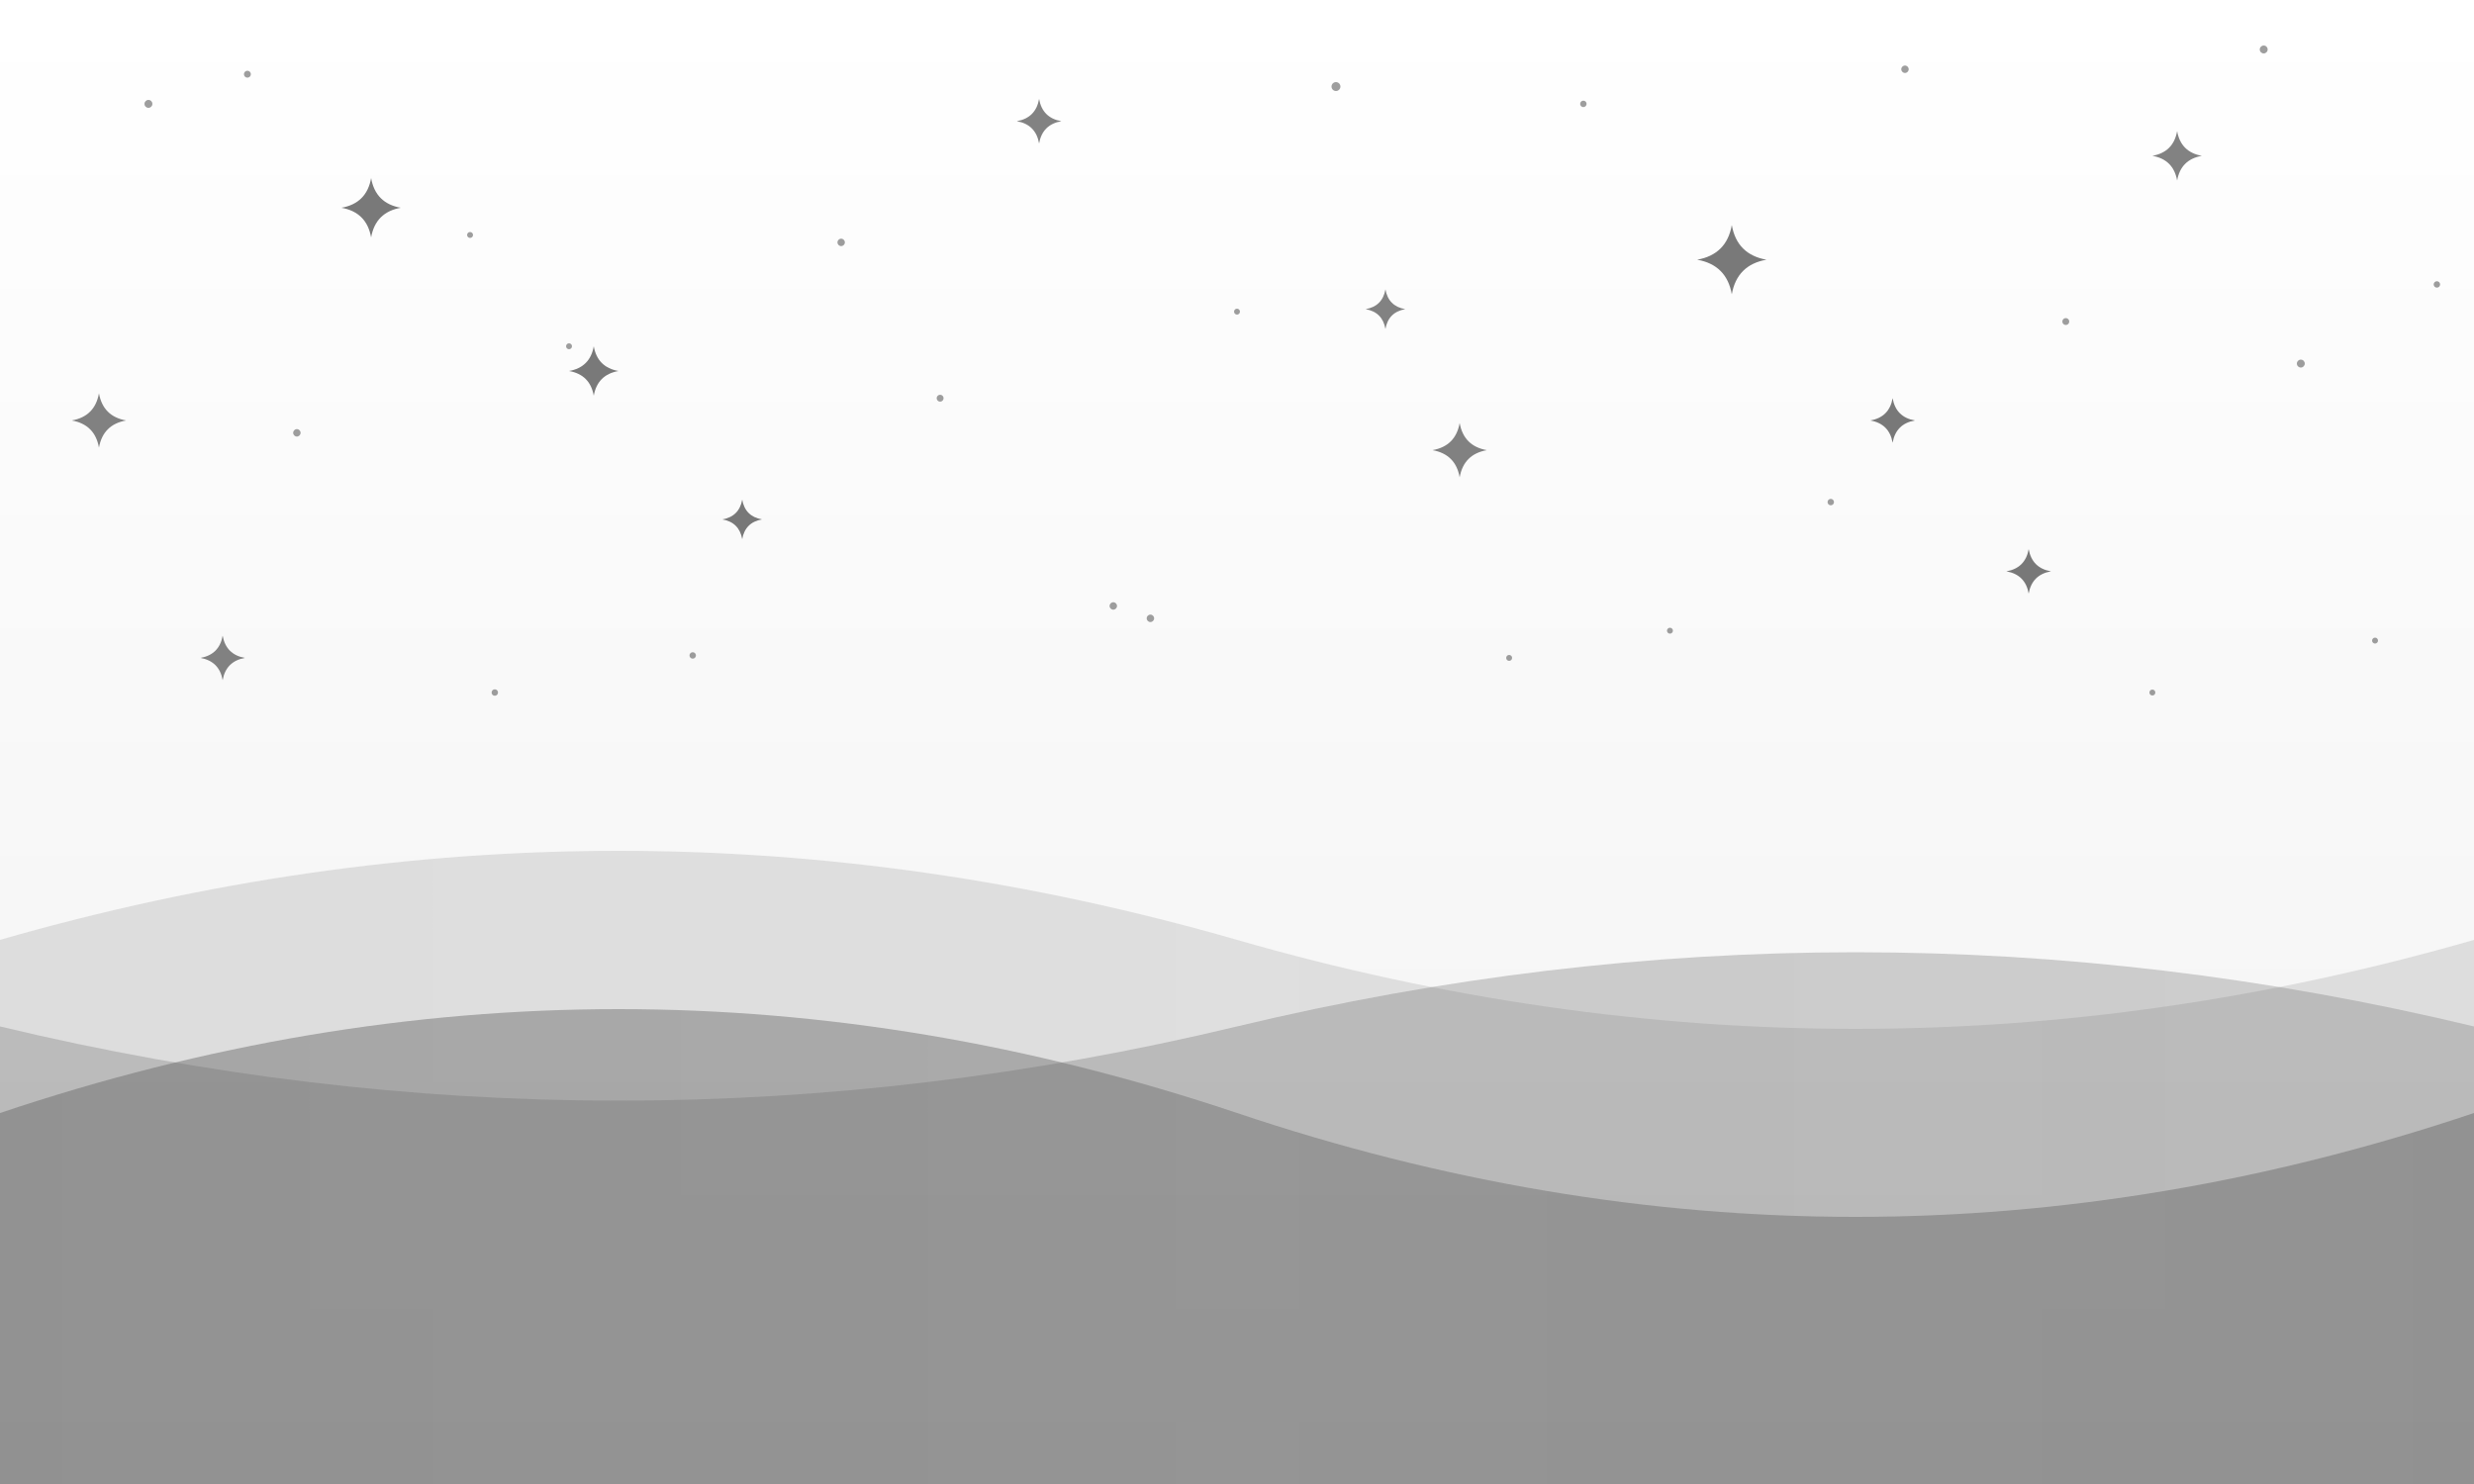
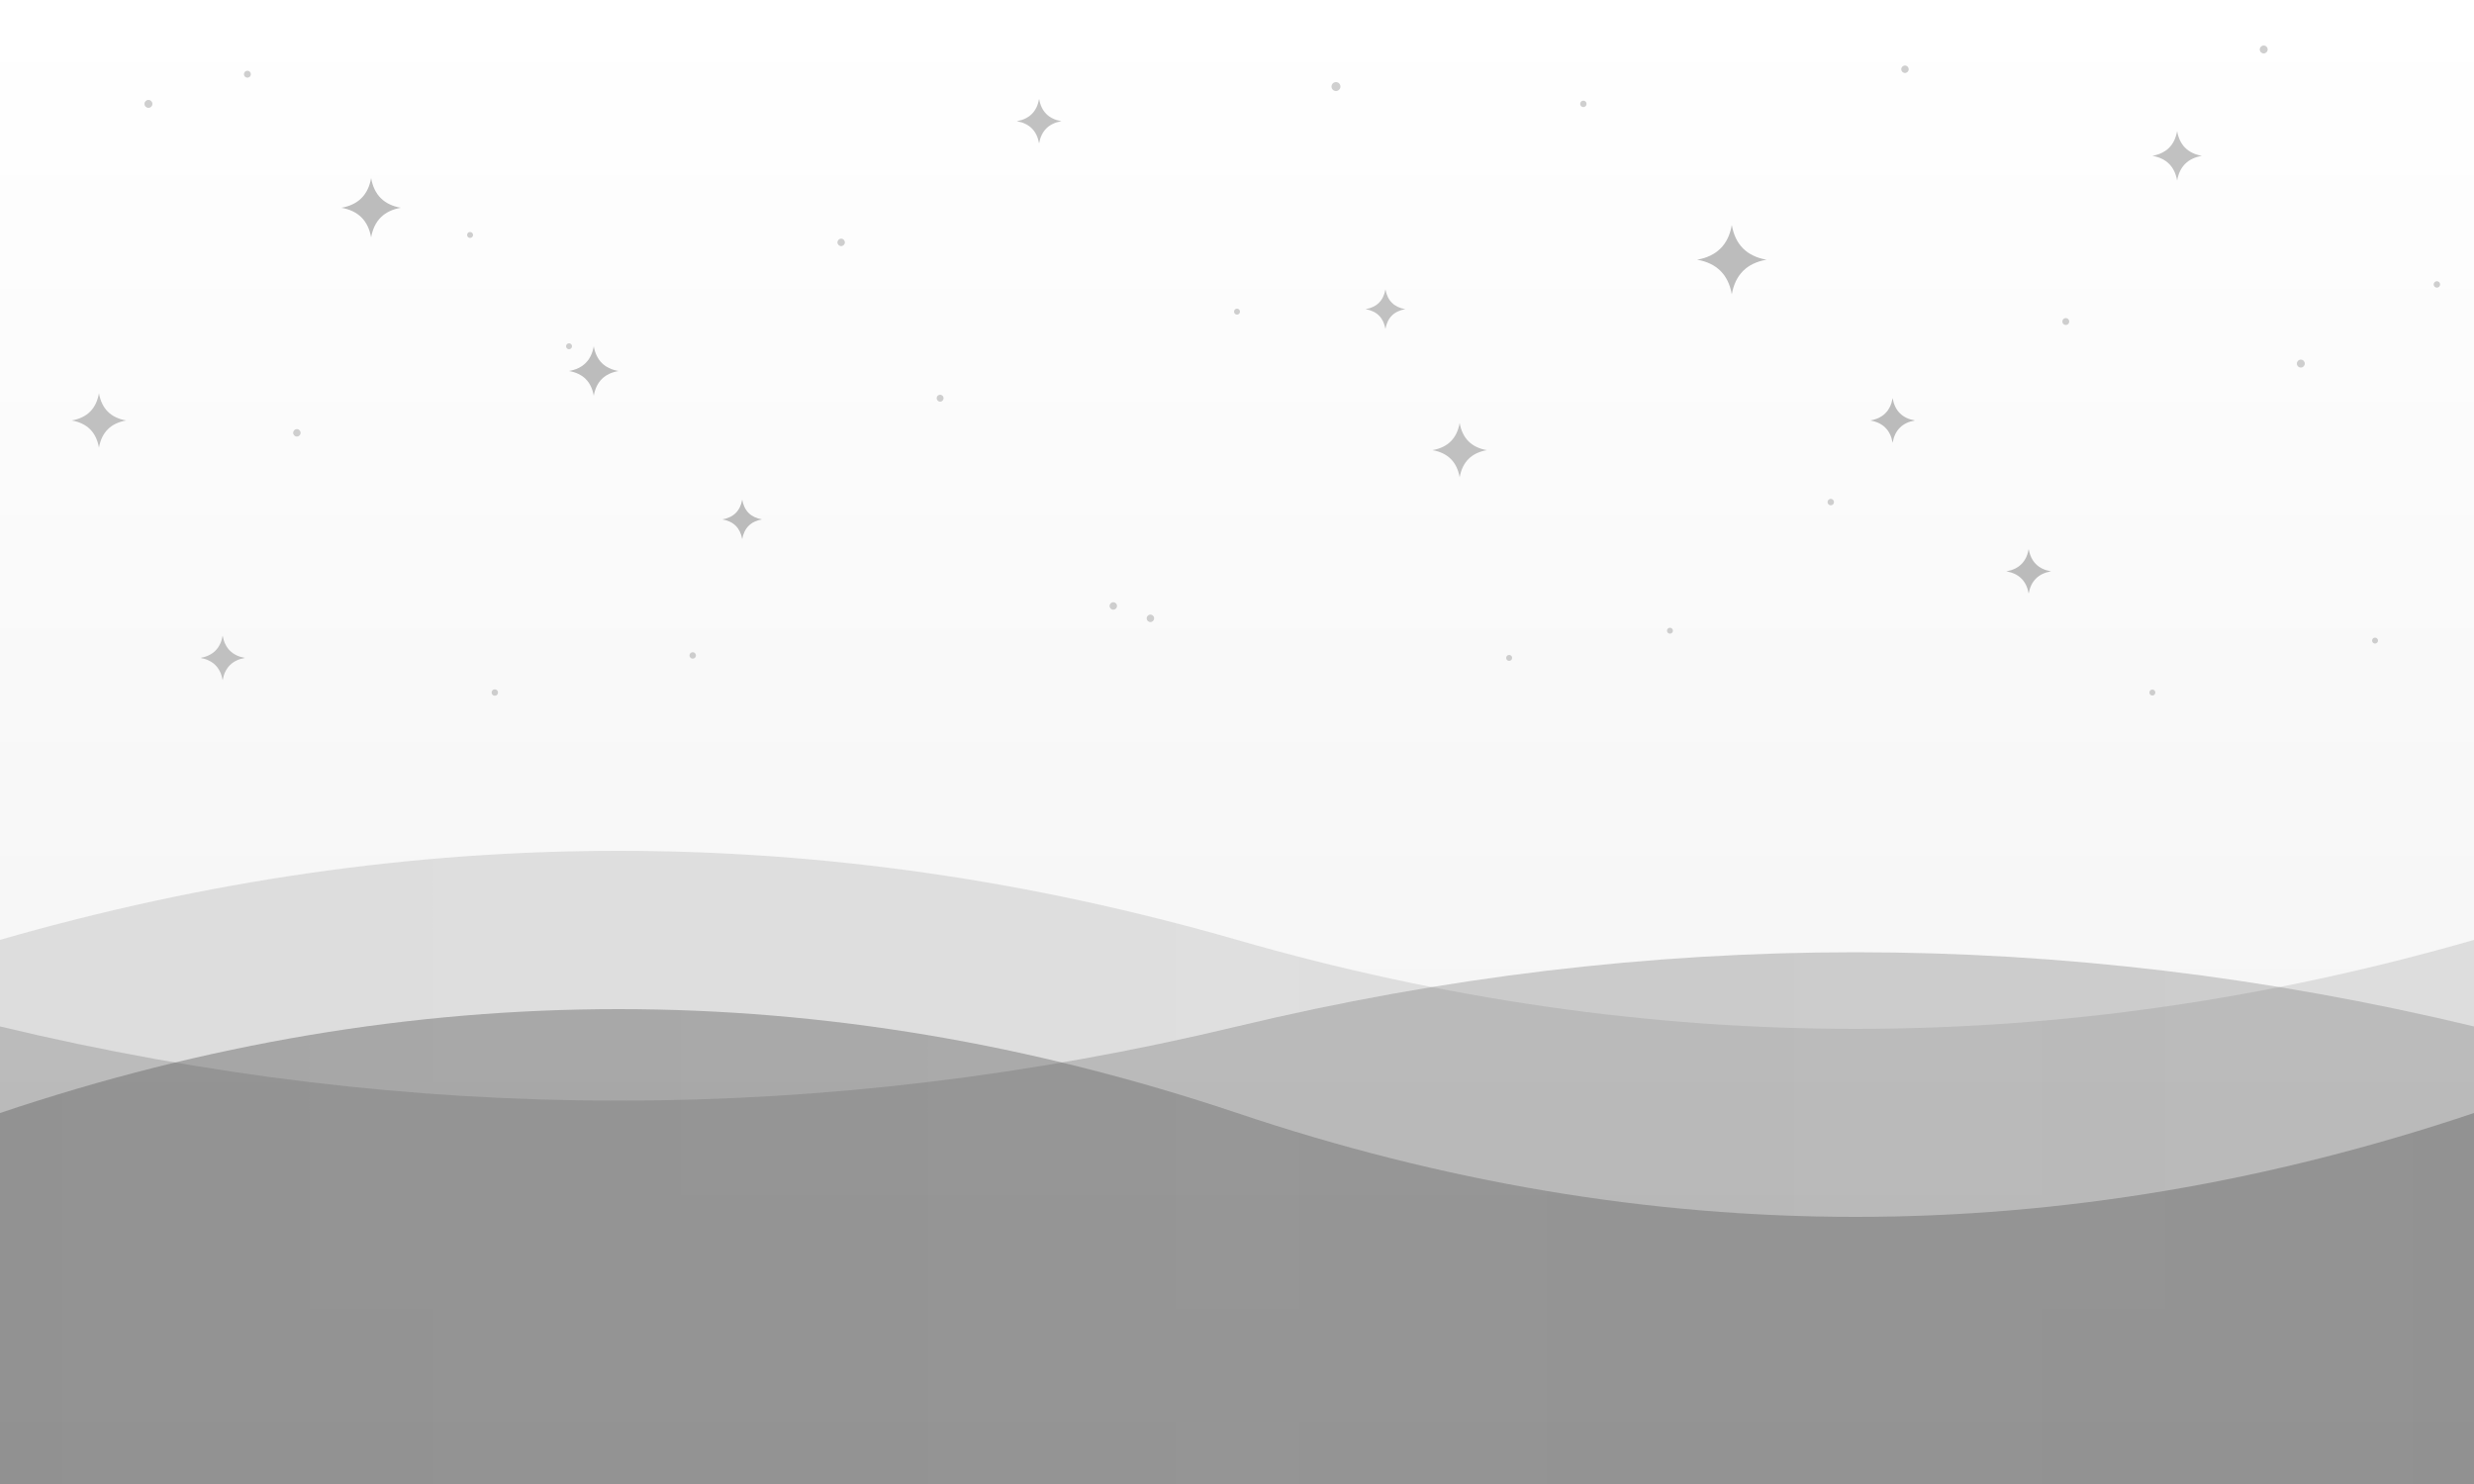
<svg xmlns="http://www.w3.org/2000/svg" xmlns:xlink="http://www.w3.org/1999/xlink" version="1.1" viewBox="0 0 1000 600" width="1000" height="600" preserveAspectRatio="xMidYMid slice" role="img" aria-labelledby="t">
  <defs>
    <linearGradient id="bg" x1="0" y1="0" x2="0" y2="1">
      <stop offset="0" stop-color="#FFFFFF" />
      <stop offset="1" stop-color="#F2F2F2" />
    </linearGradient>
    <linearGradient id="gA" gradientUnits="userSpaceOnUse" x1="0" y1="0" x2="1000" y2="0" spreadMethod="repeat">
      <stop offset="0" stop-color="#626262" />
      <stop offset="0.5" stop-color="#6C6C6C" />
      <stop offset="1" stop-color="#626262" />
    </linearGradient>
    <linearGradient id="gB" gradientUnits="userSpaceOnUse" x1="0" y1="0" x2="1000" y2="0" spreadMethod="repeat">
      <stop offset="0" stop-color="#6C6C6C" />
      <stop offset="0.5" stop-color="#626262" />
      <stop offset="1" stop-color="#6C6C6C" />
    </linearGradient>
    <path id="sp" d="M0-10Q1.5-1.5 10 0Q1.5 1.5 0 10Q-1.5 1.5-10 0Q-1.5-1.5 0-10Z" />
  </defs>
  <rect width="1000" height="600" fill="url(#bg)" />
  <g>
-     <g transform="translate(150 84) scale(1.2)" fill="#626262">
+     <g transform="translate(150 84) scale(1.2)" fill="#B0B0B0">
      <g>
        <use xlink:href="#sp" opacity=".85">
          <animate attributeName="opacity" values=".15;1;.15" dur="3.5s" begin="-0.0s" repeatCount="indefinite" calcMode="spline" keyTimes="0;.5;1" keySplines=".42 0 .58 1;.42 0 .58 1" />
        </use>
        <animateTransform attributeName="transform" type="scale" values=".4;1;.4" dur="3.5s" begin="-0.0s" repeatCount="indefinite" calcMode="spline" keyTimes="0;.5;1" keySplines=".42 0 .58 1;.42 0 .58 1" />
      </g>
    </g>
-     <g transform="translate(420 49) scale(0.9)" fill="#6C6C6C">
+     <g transform="translate(420 49) scale(0.9)" fill="#B6B6B6">
      <g>
        <use xlink:href="#sp" opacity=".85">
          <animate attributeName="opacity" values=".15;1;.15" dur="4.2s" begin="-1.3s" repeatCount="indefinite" calcMode="spline" keyTimes="0;.5;1" keySplines=".42 0 .58 1;.42 0 .58 1" />
        </use>
        <animateTransform attributeName="transform" type="scale" values=".4;1;.4" dur="4.2s" begin="-1.3s" repeatCount="indefinite" calcMode="spline" keyTimes="0;.5;1" keySplines=".42 0 .58 1;.42 0 .58 1" />
      </g>
    </g>
-     <g transform="translate(700 105) scale(1.4)" fill="#626262">
+     <g transform="translate(700 105) scale(1.4)" fill="#B0B0B0">
      <g>
        <use xlink:href="#sp" opacity=".85">
          <animate attributeName="opacity" values=".15;1;.15" dur="4.9s" begin="-2.6s" repeatCount="indefinite" calcMode="spline" keyTimes="0;.5;1" keySplines=".42 0 .58 1;.42 0 .58 1" />
        </use>
        <animateTransform attributeName="transform" type="scale" values=".4;1;.4" dur="4.9s" begin="-2.6s" repeatCount="indefinite" calcMode="spline" keyTimes="0;.5;1" keySplines=".42 0 .58 1;.42 0 .58 1" />
      </g>
    </g>
-     <g transform="translate(880 63) scale(1.0)" fill="#6C6C6C">
+     <g transform="translate(880 63) scale(1.0)" fill="#B6B6B6">
      <g>
        <use xlink:href="#sp" opacity=".85">
          <animate attributeName="opacity" values=".15;1;.15" dur="5.6s" begin="-3.9s" repeatCount="indefinite" calcMode="spline" keyTimes="0;.5;1" keySplines=".42 0 .58 1;.42 0 .58 1" />
        </use>
        <animateTransform attributeName="transform" type="scale" values=".4;1;.4" dur="5.6s" begin="-3.9s" repeatCount="indefinite" calcMode="spline" keyTimes="0;.5;1" keySplines=".42 0 .58 1;.42 0 .58 1" />
      </g>
    </g>
-     <g transform="translate(300 210) scale(0.8)" fill="#626262">
+     <g transform="translate(300 210) scale(0.8)" fill="#B0B0B0">
      <g>
        <use xlink:href="#sp" opacity=".85">
          <animate attributeName="opacity" values=".15;1;.15" dur="6.3s" begin="-1.2s" repeatCount="indefinite" calcMode="spline" keyTimes="0;.5;1" keySplines=".42 0 .58 1;.42 0 .58 1" />
        </use>
        <animateTransform attributeName="transform" type="scale" values=".4;1;.4" dur="6.3s" begin="-1.2s" repeatCount="indefinite" calcMode="spline" keyTimes="0;.5;1" keySplines=".42 0 .58 1;.42 0 .58 1" />
      </g>
    </g>
-     <g transform="translate(590 182) scale(1.1)" fill="#6C6C6C">
+     <g transform="translate(590 182) scale(1.1)" fill="#B6B6B6">
      <g>
        <use xlink:href="#sp" opacity=".85">
          <animate attributeName="opacity" values=".15;1;.15" dur="4.0s" begin="-2.5s" repeatCount="indefinite" calcMode="spline" keyTimes="0;.5;1" keySplines=".42 0 .58 1;.42 0 .58 1" />
        </use>
        <animateTransform attributeName="transform" type="scale" values=".4;1;.4" dur="4.0s" begin="-2.5s" repeatCount="indefinite" calcMode="spline" keyTimes="0;.5;1" keySplines=".42 0 .58 1;.42 0 .58 1" />
      </g>
    </g>
-     <g transform="translate(820 231) scale(0.9)" fill="#626262">
+     <g transform="translate(820 231) scale(0.9)" fill="#B0B0B0">
      <g>
        <use xlink:href="#sp" opacity=".85">
          <animate attributeName="opacity" values=".15;1;.15" dur="4.7s" begin="-3.8s" repeatCount="indefinite" calcMode="spline" keyTimes="0;.5;1" keySplines=".42 0 .58 1;.42 0 .58 1" />
        </use>
        <animateTransform attributeName="transform" type="scale" values=".4;1;.4" dur="4.7s" begin="-3.8s" repeatCount="indefinite" calcMode="spline" keyTimes="0;.5;1" keySplines=".42 0 .58 1;.42 0 .58 1" />
      </g>
    </g>
-     <g transform="translate(90 266) scale(0.9)" fill="#6C6C6C">
+     <g transform="translate(90 266) scale(0.9)" fill="#B6B6B6">
      <g>
        <use xlink:href="#sp" opacity=".85">
          <animate attributeName="opacity" values=".15;1;.15" dur="5.4s" begin="-1.1s" repeatCount="indefinite" calcMode="spline" keyTimes="0;.5;1" keySplines=".42 0 .58 1;.42 0 .58 1" />
        </use>
        <animateTransform attributeName="transform" type="scale" values=".4;1;.4" dur="5.4s" begin="-1.1s" repeatCount="indefinite" calcMode="spline" keyTimes="0;.5;1" keySplines=".42 0 .58 1;.42 0 .58 1" />
      </g>
    </g>
-     <g transform="translate(240 150) scale(1.0)" fill="#626262">
+     <g transform="translate(240 150) scale(1.0)" fill="#B0B0B0">
      <g>
        <use xlink:href="#sp" opacity=".85">
          <animate attributeName="opacity" values=".15;1;.15" dur="4.4s" begin="-0.7s" repeatCount="indefinite" calcMode="spline" keyTimes="0;.5;1" keySplines=".42 0 .58 1;.42 0 .58 1" />
        </use>
        <animateTransform attributeName="transform" type="scale" values=".4;1;.4" dur="4.4s" begin="-0.7s" repeatCount="indefinite" calcMode="spline" keyTimes="0;.5;1" keySplines=".42 0 .58 1;.42 0 .58 1" />
      </g>
    </g>
-     <g transform="translate(560 125) scale(0.8)" fill="#6C6C6C">
+     <g transform="translate(560 125) scale(0.8)" fill="#B6B6B6">
      <g>
        <use xlink:href="#sp" opacity=".85">
          <animate attributeName="opacity" values=".15;1;.15" dur="5.1s" begin="-2.1s" repeatCount="indefinite" calcMode="spline" keyTimes="0;.5;1" keySplines=".42 0 .58 1;.42 0 .58 1" />
        </use>
        <animateTransform attributeName="transform" type="scale" values=".4;1;.4" dur="5.1s" begin="-2.1s" repeatCount="indefinite" calcMode="spline" keyTimes="0;.5;1" keySplines=".42 0 .58 1;.42 0 .58 1" />
      </g>
    </g>
-     <g transform="translate(40 170) scale(1.1)" fill="#6C6C6C">
+     <g transform="translate(40 170) scale(1.1)" fill="#B6B6B6">
      <g>
        <use xlink:href="#sp" opacity=".85">
          <animate attributeName="opacity" values=".15;1;.15" dur="3.9s" begin="-3.3s" repeatCount="indefinite" calcMode="spline" keyTimes="0;.5;1" keySplines=".42 0 .58 1;.42 0 .58 1" />
        </use>
        <animateTransform attributeName="transform" type="scale" values=".4;1;.4" dur="3.9s" begin="-3.3s" repeatCount="indefinite" calcMode="spline" keyTimes="0;.5;1" keySplines=".42 0 .58 1;.42 0 .58 1" />
      </g>
    </g>
-     <g transform="translate(765 170) scale(0.9)" fill="#626262">
+     <g transform="translate(765 170) scale(0.9)" fill="#B0B0B0">
      <g>
        <use xlink:href="#sp" opacity=".85">
          <animate attributeName="opacity" values=".15;1;.15" dur="5.8s" begin="-1.7s" repeatCount="indefinite" calcMode="spline" keyTimes="0;.5;1" keySplines=".42 0 .58 1;.42 0 .58 1" />
        </use>
        <animateTransform attributeName="transform" type="scale" values=".4;1;.4" dur="5.8s" begin="-1.7s" repeatCount="indefinite" calcMode="spline" keyTimes="0;.5;1" keySplines=".42 0 .58 1;.42 0 .58 1" />
      </g>
    </g>
-     <circle cx="60" cy="42" r="1.6" fill="#757575" opacity=".7">
+     <circle cx="60" cy="42" r="1.6" fill="#BABABA" opacity=".7">
      <animate attributeName="opacity" values=".15;1;.15" dur="2.5s" begin="-0.0s" repeatCount="indefinite" calcMode="spline" keyTimes="0;.5;1" keySplines=".42 0 .58 1;.42 0 .58 1" />
    </circle>
-     <circle cx="230" cy="140" r="1.2" fill="#757575" opacity=".7">
+     <circle cx="230" cy="140" r="1.2" fill="#BABABA" opacity=".7">
      <animate attributeName="opacity" values=".15;1;.15" dur="3.4s" begin="-0.8s" repeatCount="indefinite" calcMode="spline" keyTimes="0;.5;1" keySplines=".42 0 .58 1;.42 0 .58 1" />
    </circle>
-     <circle cx="340" cy="98" r="1.5" fill="#757575" opacity=".7">
+     <circle cx="340" cy="98" r="1.5" fill="#BABABA" opacity=".7">
      <animate attributeName="opacity" values=".15;1;.15" dur="4.3s" begin="-1.6s" repeatCount="indefinite" calcMode="spline" keyTimes="0;.5;1" keySplines=".42 0 .58 1;.42 0 .58 1" />
    </circle>
-     <circle cx="500" cy="126" r="1.2" fill="#757575" opacity=".7">
+     <circle cx="500" cy="126" r="1.2" fill="#BABABA" opacity=".7">
      <animate attributeName="opacity" values=".15;1;.15" dur="5.2s" begin="-2.4s" repeatCount="indefinite" calcMode="spline" keyTimes="0;.5;1" keySplines=".42 0 .58 1;.42 0 .58 1" />
    </circle>
-     <circle cx="540" cy="35" r="1.8" fill="#757575" opacity=".7">
+     <circle cx="540" cy="35" r="1.8" fill="#BABABA" opacity=".7">
      <animate attributeName="opacity" values=".15;1;.15" dur="2.6s" begin="-3.2s" repeatCount="indefinite" calcMode="spline" keyTimes="0;.5;1" keySplines=".42 0 .58 1;.42 0 .58 1" />
    </circle>
-     <circle cx="640" cy="42" r="1.3" fill="#757575" opacity=".7">
+     <circle cx="640" cy="42" r="1.3" fill="#BABABA" opacity=".7">
      <animate attributeName="opacity" values=".15;1;.15" dur="3.5s" begin="-4.0s" repeatCount="indefinite" calcMode="spline" keyTimes="0;.5;1" keySplines=".42 0 .58 1;.42 0 .58 1" />
    </circle>
-     <circle cx="770" cy="28" r="1.5" fill="#757575" opacity=".7">
+     <circle cx="770" cy="28" r="1.5" fill="#BABABA" opacity=".7">
      <animate attributeName="opacity" values=".15;1;.15" dur="4.4s" begin="-4.8s" repeatCount="indefinite" calcMode="spline" keyTimes="0;.5;1" keySplines=".42 0 .58 1;.42 0 .58 1" />
    </circle>
-     <circle cx="930" cy="147" r="1.6" fill="#757575" opacity=".7">
+     <circle cx="930" cy="147" r="1.6" fill="#BABABA" opacity=".7">
      <animate attributeName="opacity" values=".15;1;.15" dur="5.3s" begin="-0.6s" repeatCount="indefinite" calcMode="spline" keyTimes="0;.5;1" keySplines=".42 0 .58 1;.42 0 .58 1" />
    </circle>
-     <circle cx="960" cy="259" r="1.2" fill="#757575" opacity=".7">
+     <circle cx="960" cy="259" r="1.2" fill="#BABABA" opacity=".7">
      <animate attributeName="opacity" values=".15;1;.15" dur="2.7s" begin="-1.4s" repeatCount="indefinite" calcMode="spline" keyTimes="0;.5;1" keySplines=".42 0 .58 1;.42 0 .58 1" />
    </circle>
-     <circle cx="740" cy="203" r="1.3" fill="#757575" opacity=".7">
+     <circle cx="740" cy="203" r="1.3" fill="#BABABA" opacity=".7">
      <animate attributeName="opacity" values=".15;1;.15" dur="3.6s" begin="-2.2s" repeatCount="indefinite" calcMode="spline" keyTimes="0;.5;1" keySplines=".42 0 .58 1;.42 0 .58 1" />
    </circle>
-     <circle cx="450" cy="245" r="1.5" fill="#757575" opacity=".7">
+     <circle cx="450" cy="245" r="1.5" fill="#BABABA" opacity=".7">
      <animate attributeName="opacity" values=".15;1;.15" dur="4.5s" begin="-3.0s" repeatCount="indefinite" calcMode="spline" keyTimes="0;.5;1" keySplines=".42 0 .58 1;.42 0 .58 1" />
    </circle>
-     <circle cx="200" cy="280" r="1.3" fill="#757575" opacity=".7">
+     <circle cx="200" cy="280" r="1.3" fill="#BABABA" opacity=".7">
      <animate attributeName="opacity" values=".15;1;.15" dur="5.4s" begin="-3.8s" repeatCount="indefinite" calcMode="spline" keyTimes="0;.5;1" keySplines=".42 0 .58 1;.42 0 .58 1" />
    </circle>
-     <circle cx="610" cy="266" r="1.2" fill="#757575" opacity=".7">
+     <circle cx="610" cy="266" r="1.2" fill="#BABABA" opacity=".7">
      <animate attributeName="opacity" values=".15;1;.15" dur="2.8s" begin="-4.6s" repeatCount="indefinite" calcMode="spline" keyTimes="0;.5;1" keySplines=".42 0 .58 1;.42 0 .58 1" />
    </circle>
-     <circle cx="120" cy="175" r="1.5" fill="#757575" opacity=".7">
+     <circle cx="120" cy="175" r="1.5" fill="#BABABA" opacity=".7">
      <animate attributeName="opacity" values=".15;1;.15" dur="3.7s" begin="-0.4s" repeatCount="indefinite" calcMode="spline" keyTimes="0;.5;1" keySplines=".42 0 .58 1;.42 0 .58 1" />
    </circle>
-     <circle cx="870" cy="280" r="1.2" fill="#757575" opacity=".7">
+     <circle cx="870" cy="280" r="1.2" fill="#BABABA" opacity=".7">
      <animate attributeName="opacity" values=".15;1;.15" dur="4.6s" begin="-1.2s" repeatCount="indefinite" calcMode="spline" keyTimes="0;.5;1" keySplines=".42 0 .58 1;.42 0 .58 1" />
    </circle>
-     <circle cx="380" cy="161" r="1.4" fill="#757575" opacity=".7">
+     <circle cx="380" cy="161" r="1.4" fill="#BABABA" opacity=".7">
      <animate attributeName="opacity" values=".15;1;.15" dur="5.5s" begin="-2.0s" repeatCount="indefinite" calcMode="spline" keyTimes="0;.5;1" keySplines=".42 0 .58 1;.42 0 .58 1" />
    </circle>
-     <circle cx="100" cy="30" r="1.4" fill="#757575" opacity=".7">
+     <circle cx="100" cy="30" r="1.4" fill="#BABABA" opacity=".7">
      <animate attributeName="opacity" values=".15;1;.15" dur="2.9s" begin="-0.5s" repeatCount="indefinite" calcMode="spline" keyTimes="0;.5;1" keySplines=".42 0 .58 1;.42 0 .58 1" />
    </circle>
-     <circle cx="190" cy="95" r="1.2" fill="#757575" opacity=".7">
+     <circle cx="190" cy="95" r="1.2" fill="#BABABA" opacity=".7">
      <animate attributeName="opacity" values=".15;1;.15" dur="3.8s" begin="-1.9s" repeatCount="indefinite" calcMode="spline" keyTimes="0;.5;1" keySplines=".42 0 .58 1;.42 0 .58 1" />
    </circle>
-     <circle cx="280" cy="265" r="1.3" fill="#757575" opacity=".7">
+     <circle cx="280" cy="265" r="1.3" fill="#BABABA" opacity=".7">
      <animate attributeName="opacity" values=".15;1;.15" dur="4.7s" begin="-2.8s" repeatCount="indefinite" calcMode="spline" keyTimes="0;.5;1" keySplines=".42 0 .58 1;.42 0 .58 1" />
    </circle>
-     <circle cx="465" cy="250" r="1.5" fill="#757575" opacity=".7">
+     <circle cx="465" cy="250" r="1.5" fill="#BABABA" opacity=".7">
      <animate attributeName="opacity" values=".15;1;.15" dur="5.6s" begin="-3.6s" repeatCount="indefinite" calcMode="spline" keyTimes="0;.5;1" keySplines=".42 0 .58 1;.42 0 .58 1" />
    </circle>
-     <circle cx="675" cy="255" r="1.2" fill="#757575" opacity=".7">
+     <circle cx="675" cy="255" r="1.2" fill="#BABABA" opacity=".7">
      <animate attributeName="opacity" values=".15;1;.15" dur="3.1s" begin="-4.4s" repeatCount="indefinite" calcMode="spline" keyTimes="0;.5;1" keySplines=".42 0 .58 1;.42 0 .58 1" />
    </circle>
-     <circle cx="835" cy="130" r="1.4" fill="#757575" opacity=".7">
+     <circle cx="835" cy="130" r="1.4" fill="#BABABA" opacity=".7">
      <animate attributeName="opacity" values=".15;1;.15" dur="4.0s" begin="-0.9s" repeatCount="indefinite" calcMode="spline" keyTimes="0;.5;1" keySplines=".42 0 .58 1;.42 0 .58 1" />
    </circle>
-     <circle cx="915" cy="20" r="1.6" fill="#757575" opacity=".7">
+     <circle cx="915" cy="20" r="1.6" fill="#BABABA" opacity=".7">
      <animate attributeName="opacity" values=".15;1;.15" dur="4.9s" begin="-1.8s" repeatCount="indefinite" calcMode="spline" keyTimes="0;.5;1" keySplines=".42 0 .58 1;.42 0 .58 1" />
    </circle>
-     <circle cx="985" cy="115" r="1.3" fill="#757575" opacity=".7">
+     <circle cx="985" cy="115" r="1.3" fill="#BABABA" opacity=".7">
      <animate attributeName="opacity" values=".15;1;.15" dur="5.8s" begin="-2.7s" repeatCount="indefinite" calcMode="spline" keyTimes="0;.5;1" keySplines=".42 0 .58 1;.42 0 .58 1" />
    </circle>
  </g>
  <g>
    <animateTransform attributeName="transform" type="translate" values="0 0;0 -10;0 0" dur="32s" repeatCount="indefinite" calcMode="spline" keyTimes="0;.5;1" keySplines=".42 0 .58 1;.42 0 .58 1" />
    <g>
      <animateTransform attributeName="transform" type="translate" from="-1000 0" to="0 0" dur="24s" repeatCount="indefinite" />
      <path fill="url(#gA)" opacity="0.175" d="M0 380 Q250 308 500 380 T1000 380 T1500 380 T2000 380 V700 H0 Z" />
    </g>
  </g>
  <g>
    <animateTransform attributeName="transform" type="translate" values="0 0;0 -10;0 0" dur="26s" repeatCount="indefinite" calcMode="spline" keyTimes="0;.5;1" keySplines=".42 0 .58 1;.42 0 .58 1" />
    <g>
      <animateTransform attributeName="transform" type="translate" from="0 0" to="-1000 0" dur="18s" repeatCount="indefinite" />
      <path fill="url(#gB)" opacity="0.3" d="M0 415 Q250 475 500 415 T1000 415 T1500 415 T2000 415 V700 H0 Z" />
    </g>
  </g>
  <g>
    <animateTransform attributeName="transform" type="translate" values="0 0;0 -10;0 0" dur="20s" repeatCount="indefinite" calcMode="spline" keyTimes="0;.5;1" keySplines=".42 0 .58 1;.42 0 .58 1" />
    <g>
      <animateTransform attributeName="transform" type="translate" from="-1000 0" to="0 0" dur="12s" repeatCount="indefinite" />
      <path fill="url(#gA)" opacity="0.45" d="M0 450 Q250 366 500 450 T1000 450 T1500 450 T2000 450 V700 H0 Z" />
    </g>
  </g>
</svg>
